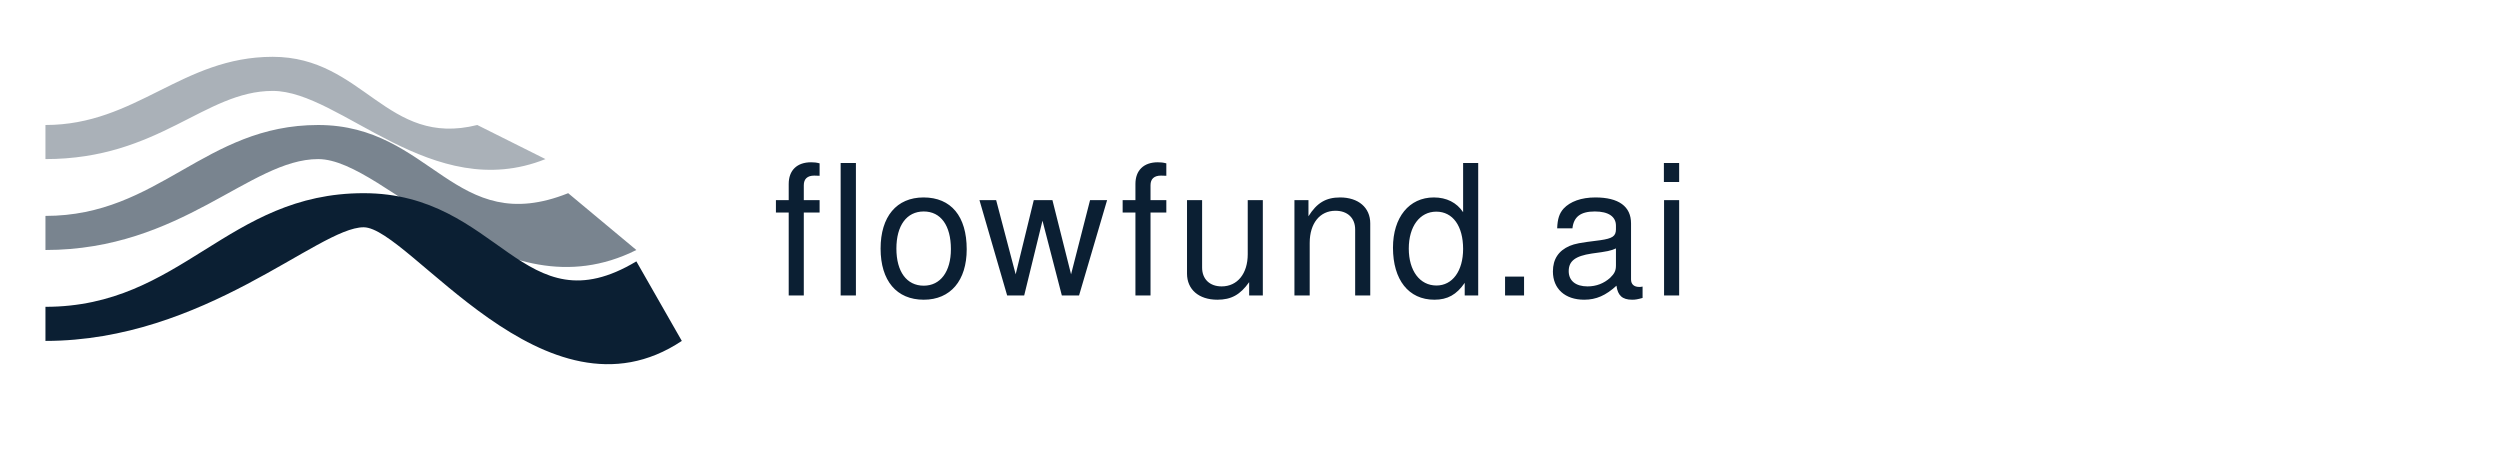
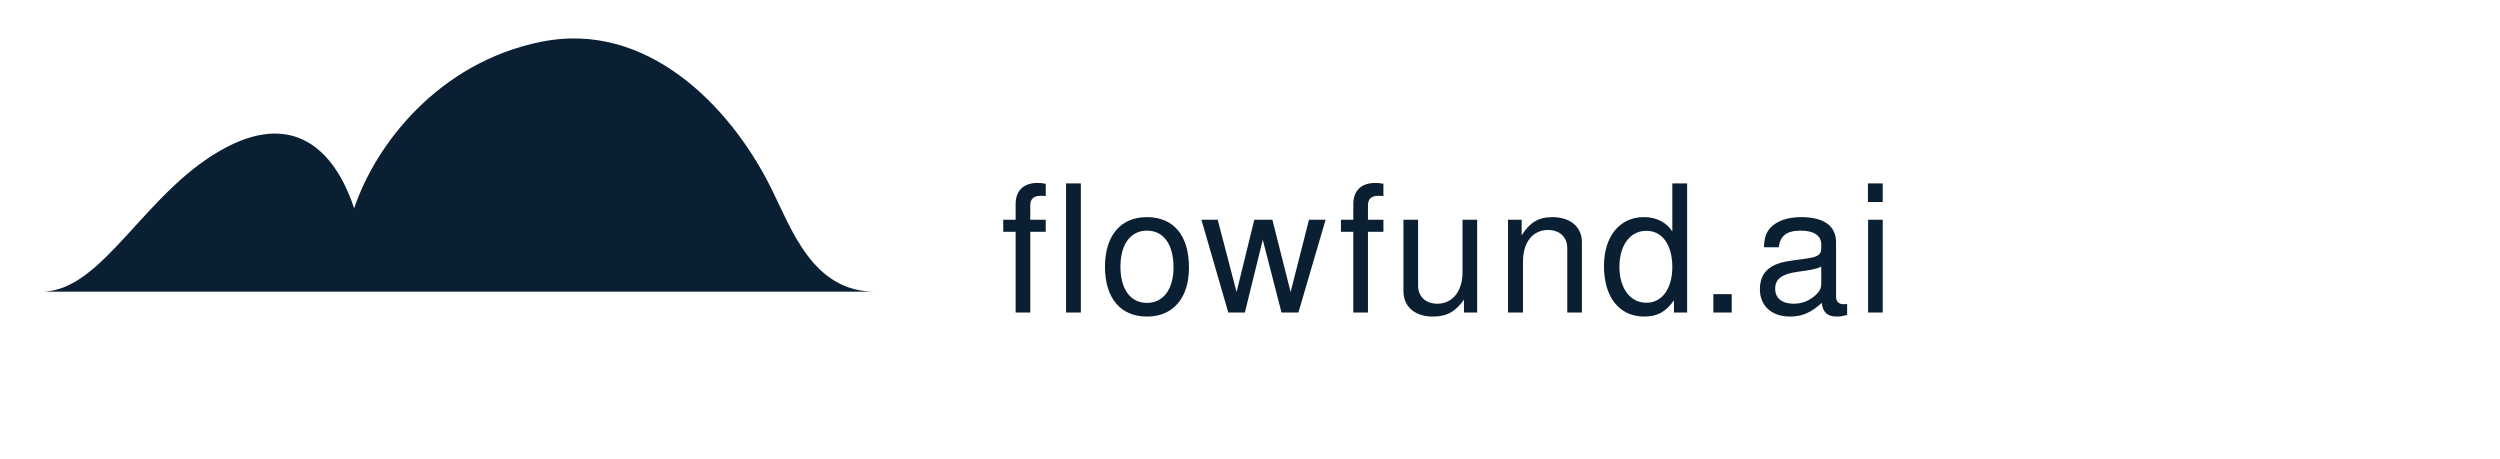
- <svg xmlns="http://www.w3.org/2000/svg" viewBox="0 0 220 40" role="img" aria-label="flowfund.ai">
-   <path fill="#0B1F33" opacity="0.35" d="M4 11 C12 11 16 5 24 5 S34 13 42 11 L48 14 C38 18 30 8 24 8 S14 14 4 14 Z" />
-   <path fill="#0B1F33" opacity="0.55" d="M4 19 C14 19 18 11 28 11 S40 21 50 17 L56 22 C44 28 34 14 28 14 S16 22 4 22 Z" />
-   <path fill="#0B1F33" d="M4 27 C16 27 20 17 32 17 S46 29 56 23 L60 30 C48 38 36 20 32 20 S18 30 4 30 Z" />
-   <text x="68" y="26" fill="#0B1F33" font-family="'Outfit', 'Helvetica Neue', Helvetica, Arial, sans-serif" font-size="16" font-weight="500" letter-spacing="0.03em">flowfund<tspan opacity="0.5" font-weight="400">.ai</tspan>
+ <svg xmlns="http://www.w3.org/2000/svg" viewBox="0 0 240 44" role="img" aria-label="flowfund.ai">
+   <path fill="#0B1F33" d="M4 28        C10 28 14 18 22 14        C28 11 32 14 34 20        C36 14 42 6 52 4        C62 2 70 10 74 18        C76 22 78 28 84 28        L4 28 Z" />
+   <text x="96" y="30" fill="#0B1F33" font-family="'Outfit', 'Helvetica Neue', Helvetica, Arial, sans-serif" font-size="17" font-weight="500" letter-spacing="0.03em">flowfund<tspan opacity="0.5" font-weight="400">.ai</tspan>
  </text>
</svg>
